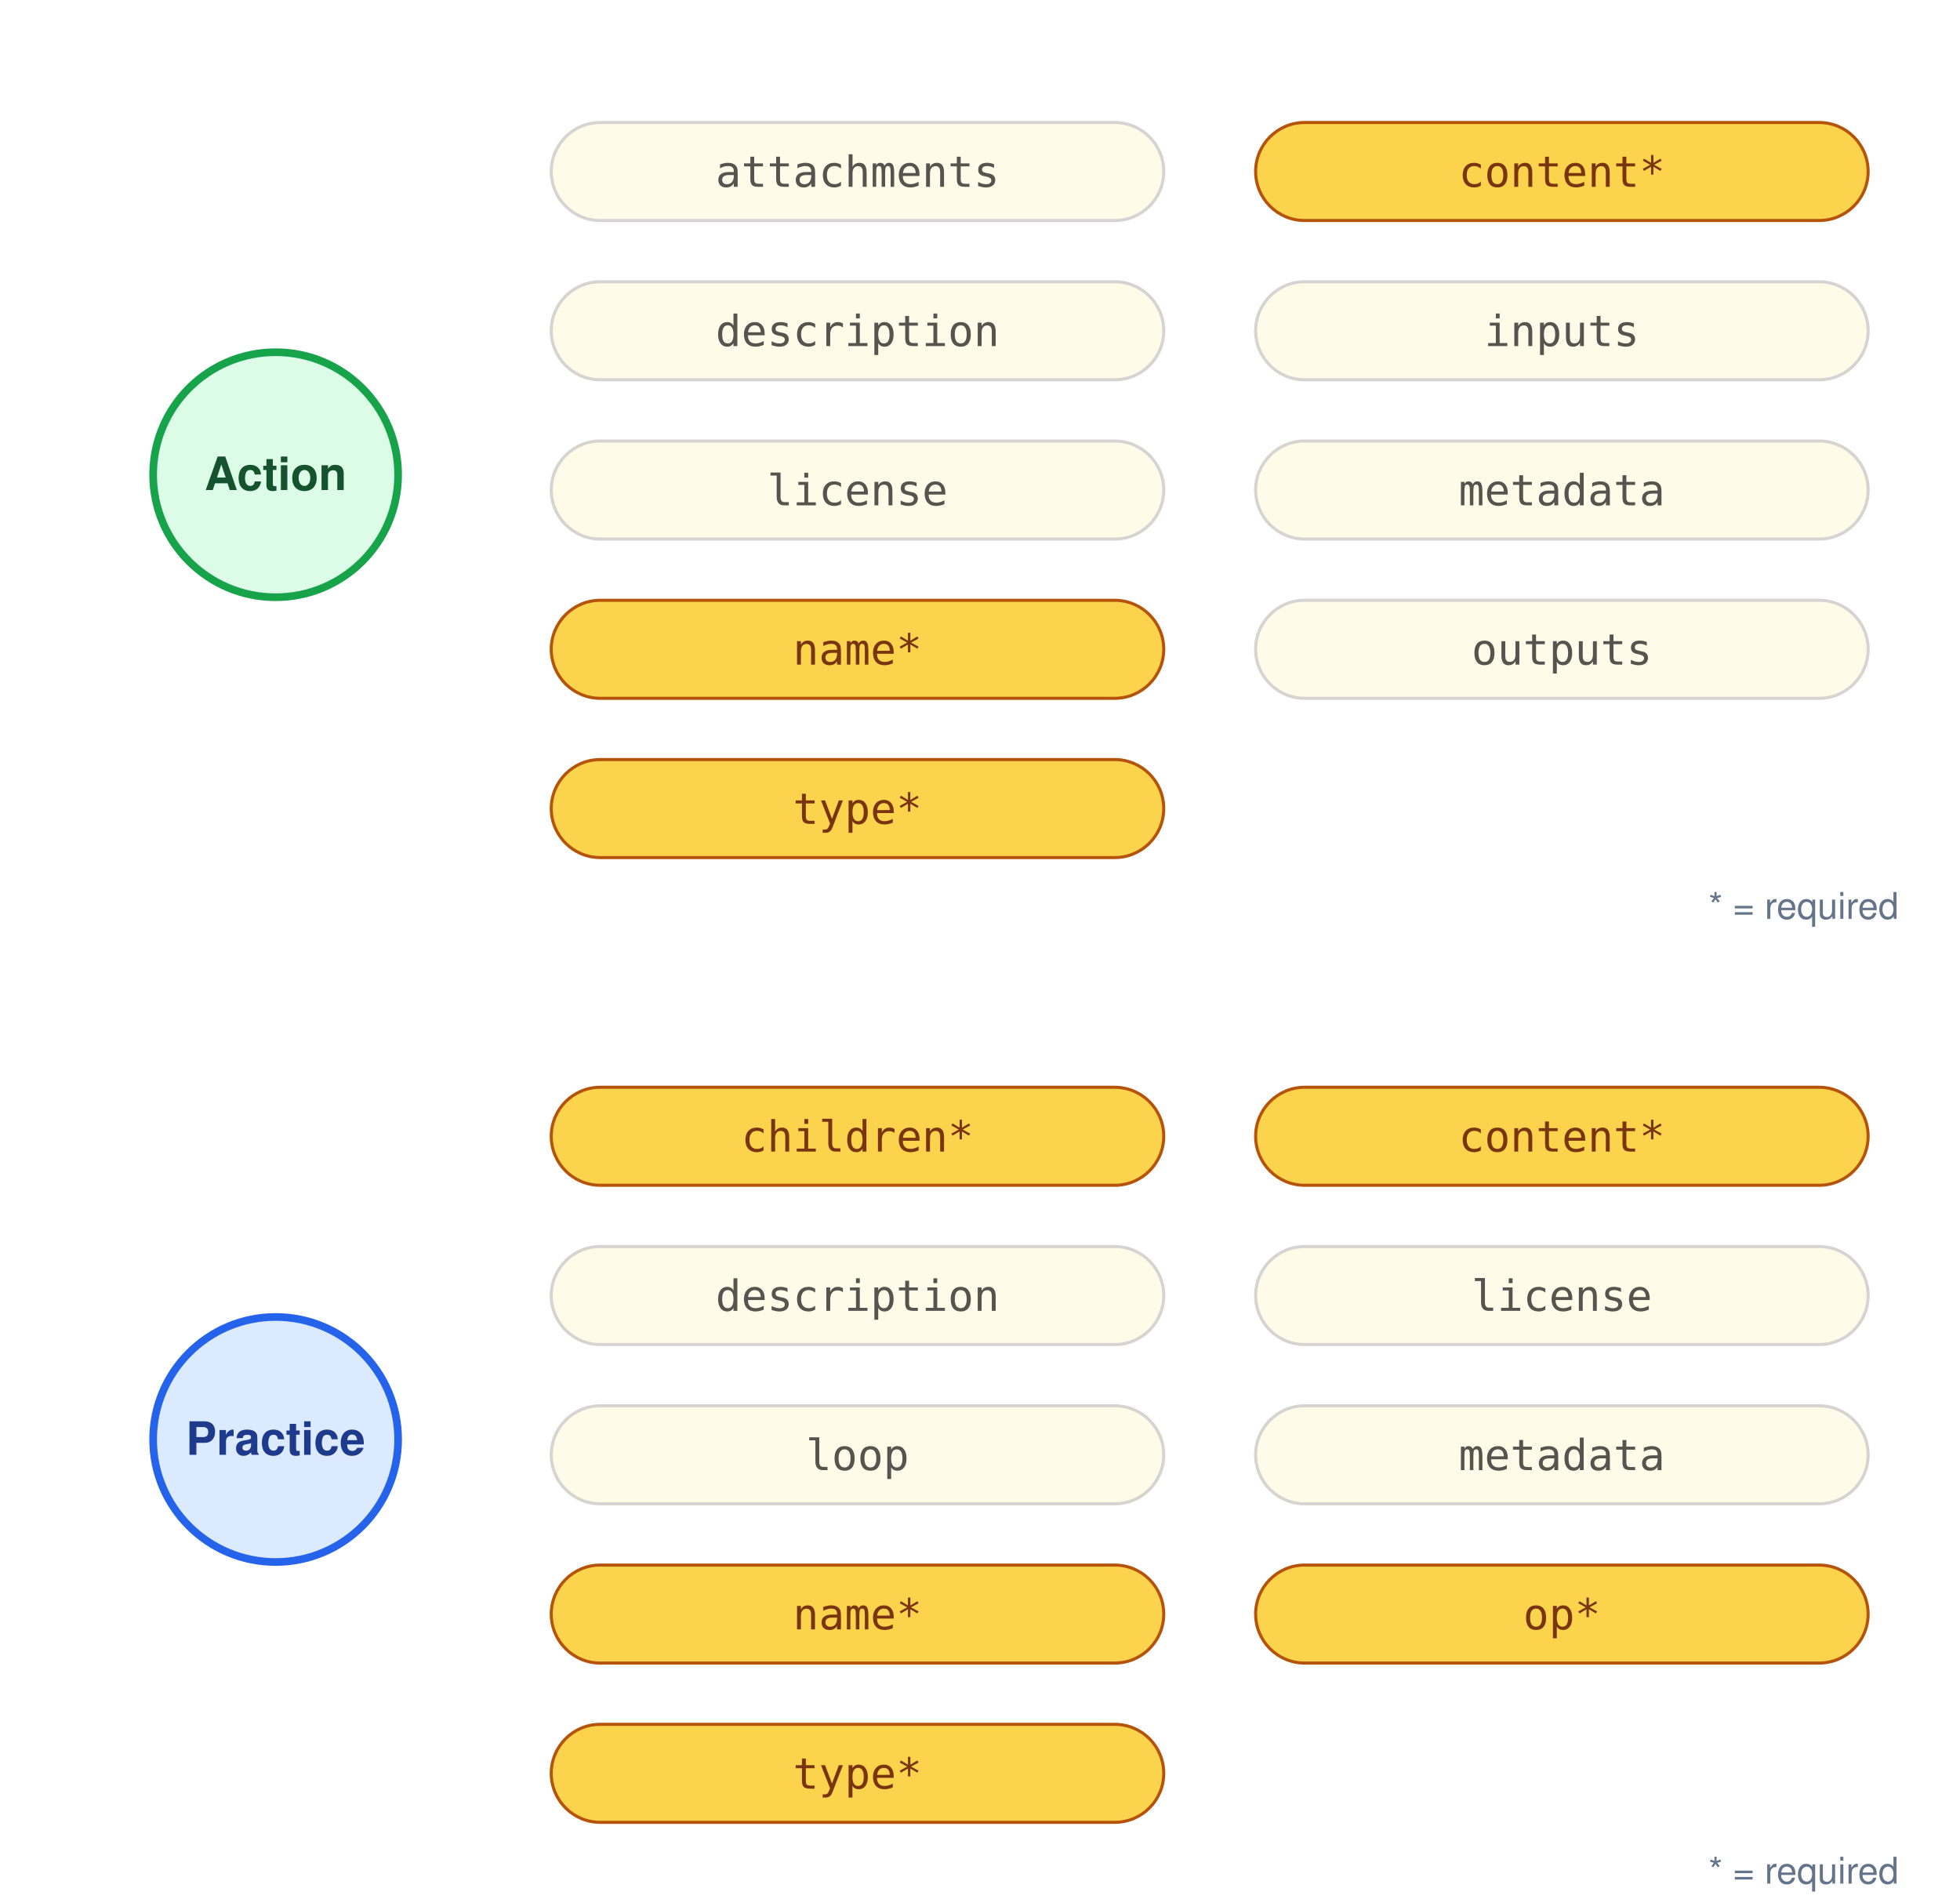
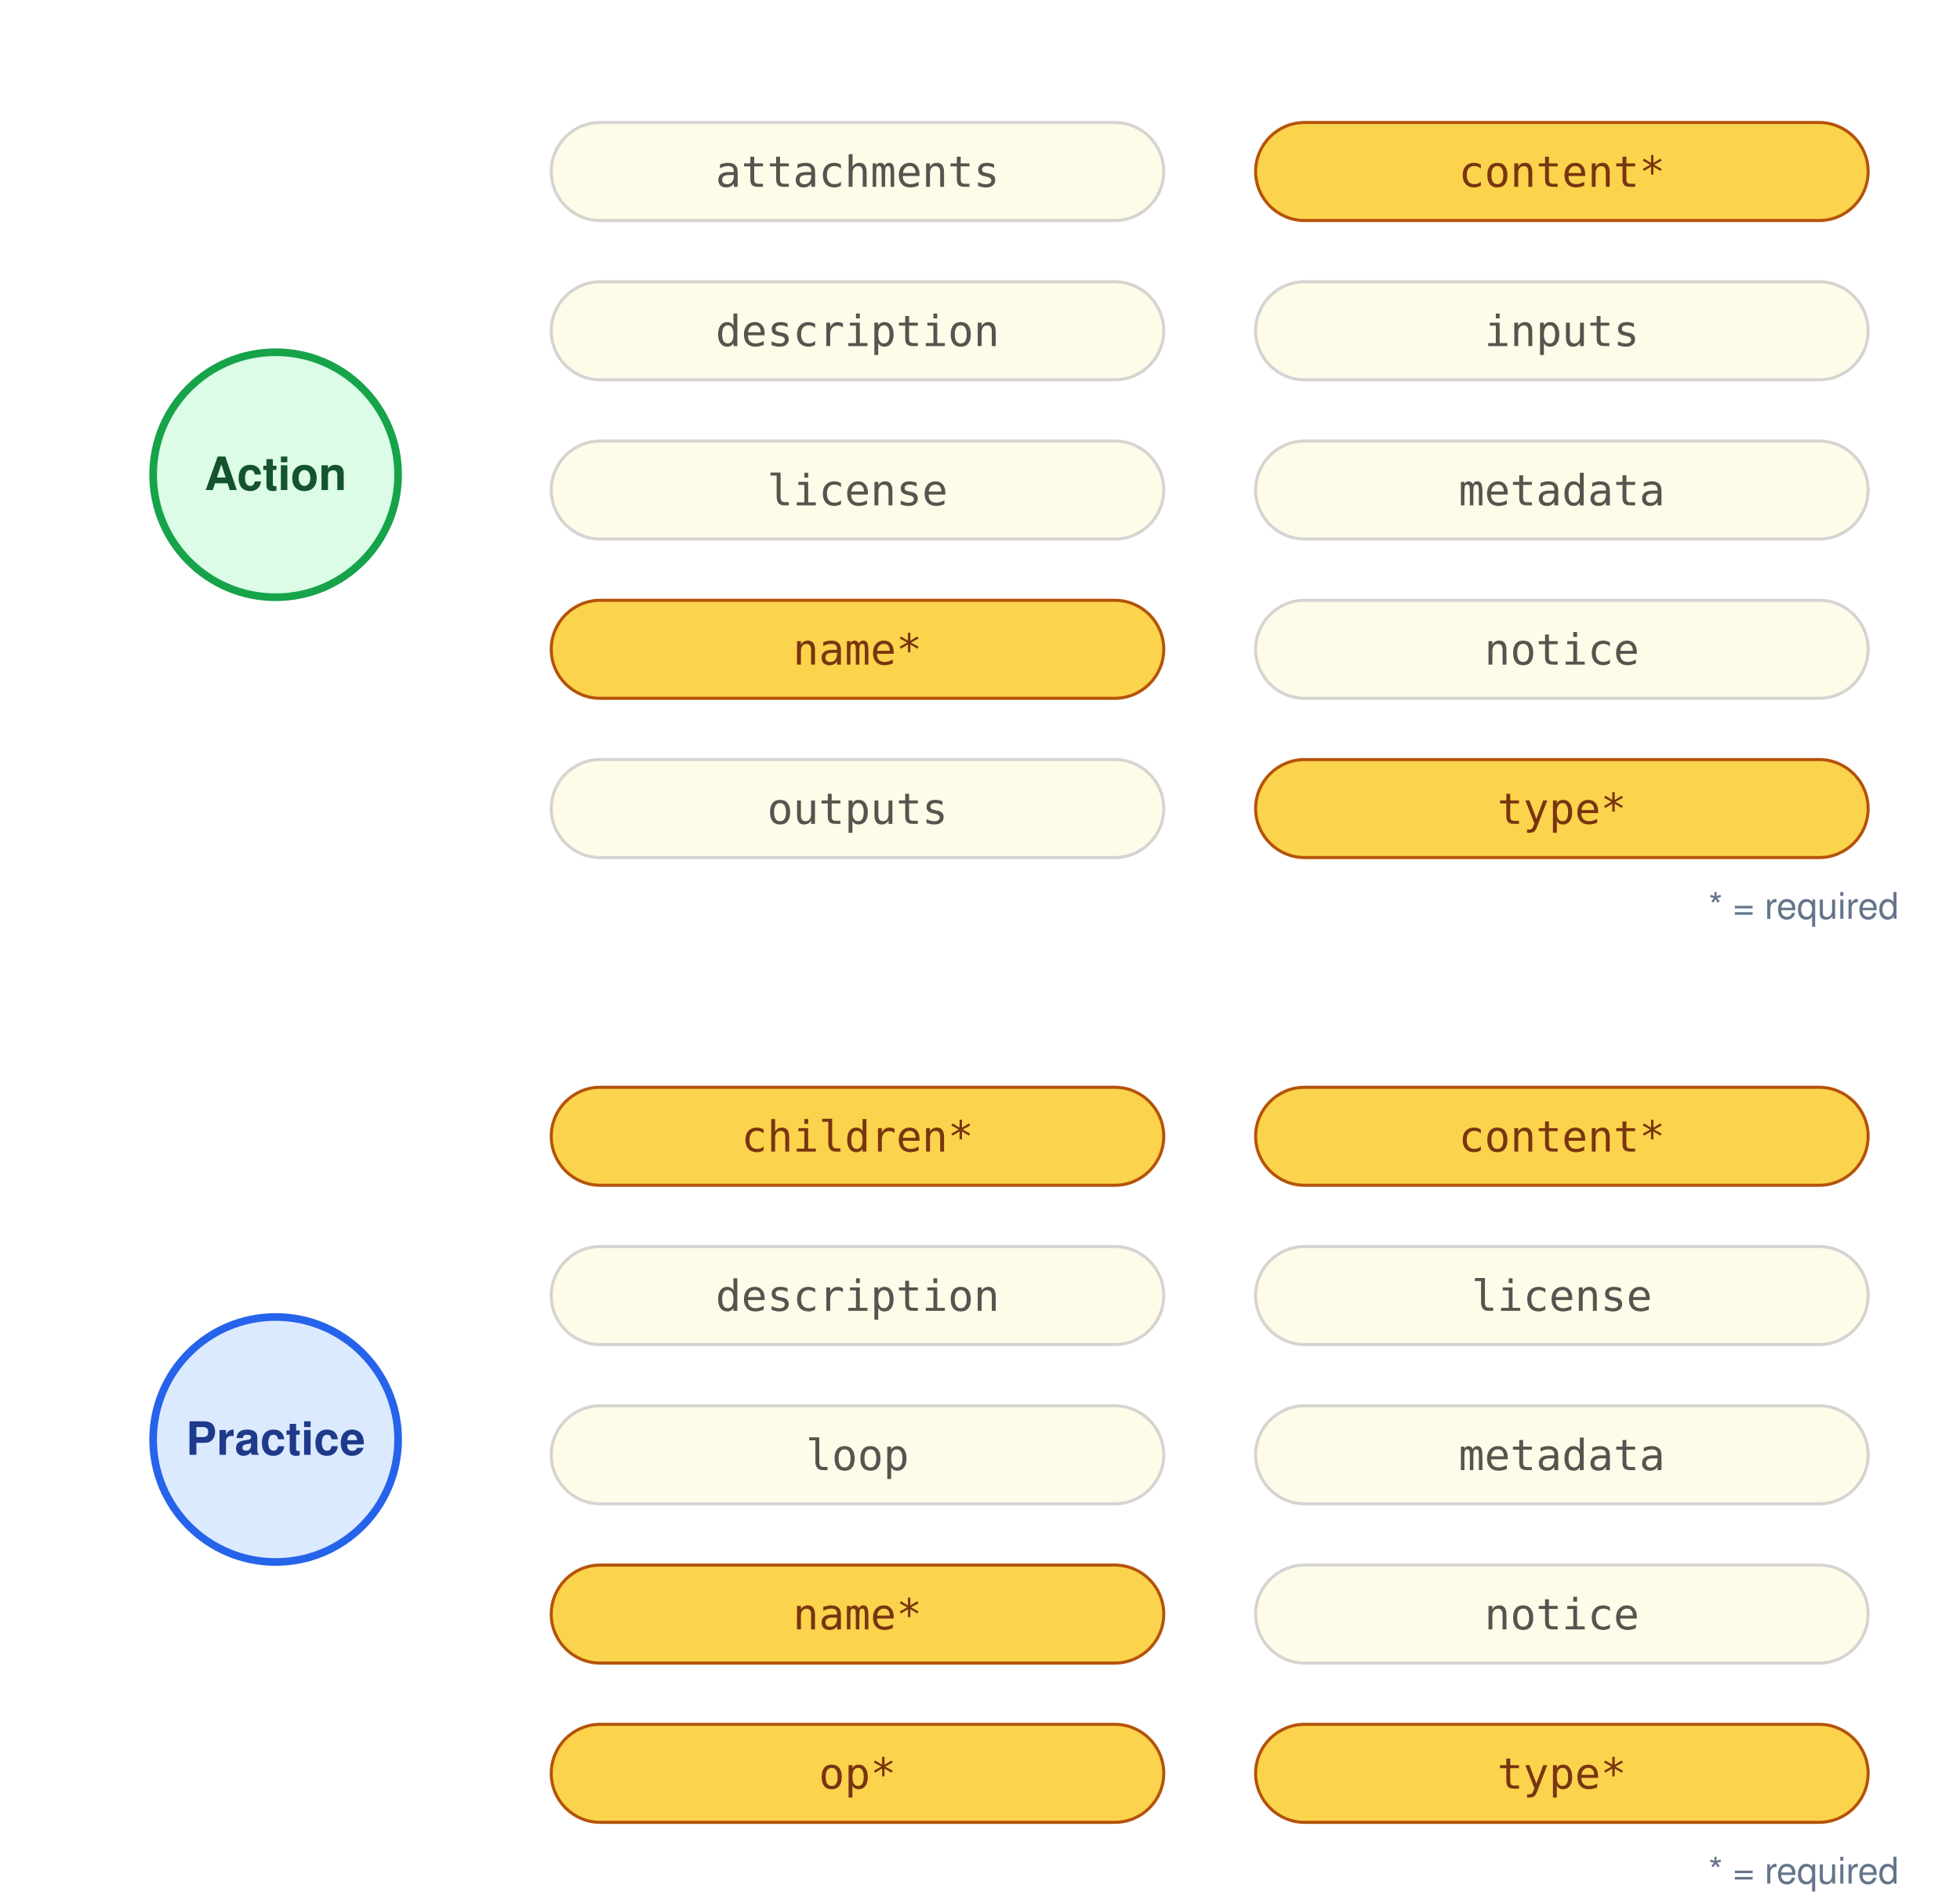
<svg xmlns="http://www.w3.org/2000/svg" viewBox="0 0 640 620" font-family="ui-sans-serif,system-ui,'Segoe UI',Helvetica,Arial,sans-serif">
  <g>
    <circle cx="90" cy="155" r="40" fill="#DCFCE7" stroke="#16A34A" stroke-width="2.5" />
    <text x="90" y="160" text-anchor="middle" fill="#14532D" font-size="15" font-weight="600">Action</text>
    <g font-family="ui-monospace,Consolas,monospace" font-size="14" text-anchor="middle">
      <rect x="180" y="40" width="200" height="32" rx="16" fill="#FEFCE8" stroke="#D6D3D1" />
      <text x="280" y="61" fill="#57534E">attachments</text>
      <rect x="410" y="40" width="200" height="32" rx="16" fill="#FCD34D" stroke="#B45309" />
      <text x="510" y="61" fill="#78350F">content*</text>
      <rect x="180" y="92" width="200" height="32" rx="16" fill="#FEFCE8" stroke="#D6D3D1" />
      <text x="280" y="113" fill="#57534E">description</text>
      <rect x="410" y="92" width="200" height="32" rx="16" fill="#FEFCE8" stroke="#D6D3D1" />
      <text x="510" y="113" fill="#57534E">inputs</text>
      <rect x="180" y="144" width="200" height="32" rx="16" fill="#FEFCE8" stroke="#D6D3D1" />
      <text x="280" y="165" fill="#57534E">license</text>
      <rect x="410" y="144" width="200" height="32" rx="16" fill="#FEFCE8" stroke="#D6D3D1" />
      <text x="510" y="165" fill="#57534E">metadata</text>
      <rect x="180" y="196" width="200" height="32" rx="16" fill="#FCD34D" stroke="#B45309" />
      <text x="280" y="217" fill="#78350F">name*</text>
      <rect x="410" y="196" width="200" height="32" rx="16" fill="#FEFCE8" stroke="#D6D3D1" />
-       <text x="510" y="217" fill="#57534E">outputs</text>
-       <rect x="180" y="248" width="200" height="32" rx="16" fill="#FCD34D" stroke="#B45309" />
-       <text x="280" y="269" fill="#78350F">type*</text>
+       <text x="510" y="217" fill="#57534E">notice</text>
+       <rect x="180" y="248" width="200" height="32" rx="16" fill="#FEFCE8" stroke="#D6D3D1" />
+       <text x="280" y="269" fill="#57534E">outputs</text>
+       <rect x="410" y="248" width="200" height="32" rx="16" fill="#FCD34D" stroke="#B45309" />
+       <text x="510" y="269" fill="#78350F">type*</text>
    </g>
    <text x="620" y="300" text-anchor="end" fill="#64748B" font-size="12">* = required</text>
  </g>
  <g transform="translate(0,315)">
    <circle cx="90" cy="155" r="40" fill="#DBEAFE" stroke="#2563EB" stroke-width="2.5" />
    <text x="90" y="160" text-anchor="middle" fill="#1E3A8A" font-size="15" font-weight="600">Practice</text>
    <g font-family="ui-monospace,Consolas,monospace" font-size="14" text-anchor="middle">
      <rect x="180" y="40" width="200" height="32" rx="16" fill="#FCD34D" stroke="#B45309" />
      <text x="280" y="61" fill="#78350F">children*</text>
      <rect x="410" y="40" width="200" height="32" rx="16" fill="#FCD34D" stroke="#B45309" />
      <text x="510" y="61" fill="#78350F">content*</text>
      <rect x="180" y="92" width="200" height="32" rx="16" fill="#FEFCE8" stroke="#D6D3D1" />
      <text x="280" y="113" fill="#57534E">description</text>
      <rect x="410" y="92" width="200" height="32" rx="16" fill="#FEFCE8" stroke="#D6D3D1" />
      <text x="510" y="113" fill="#57534E">license</text>
      <rect x="180" y="144" width="200" height="32" rx="16" fill="#FEFCE8" stroke="#D6D3D1" />
      <text x="280" y="165" fill="#57534E">loop</text>
      <rect x="410" y="144" width="200" height="32" rx="16" fill="#FEFCE8" stroke="#D6D3D1" />
      <text x="510" y="165" fill="#57534E">metadata</text>
      <rect x="180" y="196" width="200" height="32" rx="16" fill="#FCD34D" stroke="#B45309" />
      <text x="280" y="217" fill="#78350F">name*</text>
-       <rect x="410" y="196" width="200" height="32" rx="16" fill="#FCD34D" stroke="#B45309" />
-       <text x="510" y="217" fill="#78350F">op*</text>
+       <rect x="410" y="196" width="200" height="32" rx="16" fill="#FEFCE8" stroke="#D6D3D1" />
+       <text x="510" y="217" fill="#57534E">notice</text>
      <rect x="180" y="248" width="200" height="32" rx="16" fill="#FCD34D" stroke="#B45309" />
-       <text x="280" y="269" fill="#78350F">type*</text>
+       <text x="280" y="269" fill="#78350F">op*</text>
+       <rect x="410" y="248" width="200" height="32" rx="16" fill="#FCD34D" stroke="#B45309" />
+       <text x="510" y="269" fill="#78350F">type*</text>
    </g>
    <text x="620" y="300" text-anchor="end" fill="#64748B" font-size="12">* = required</text>
  </g>
</svg>
